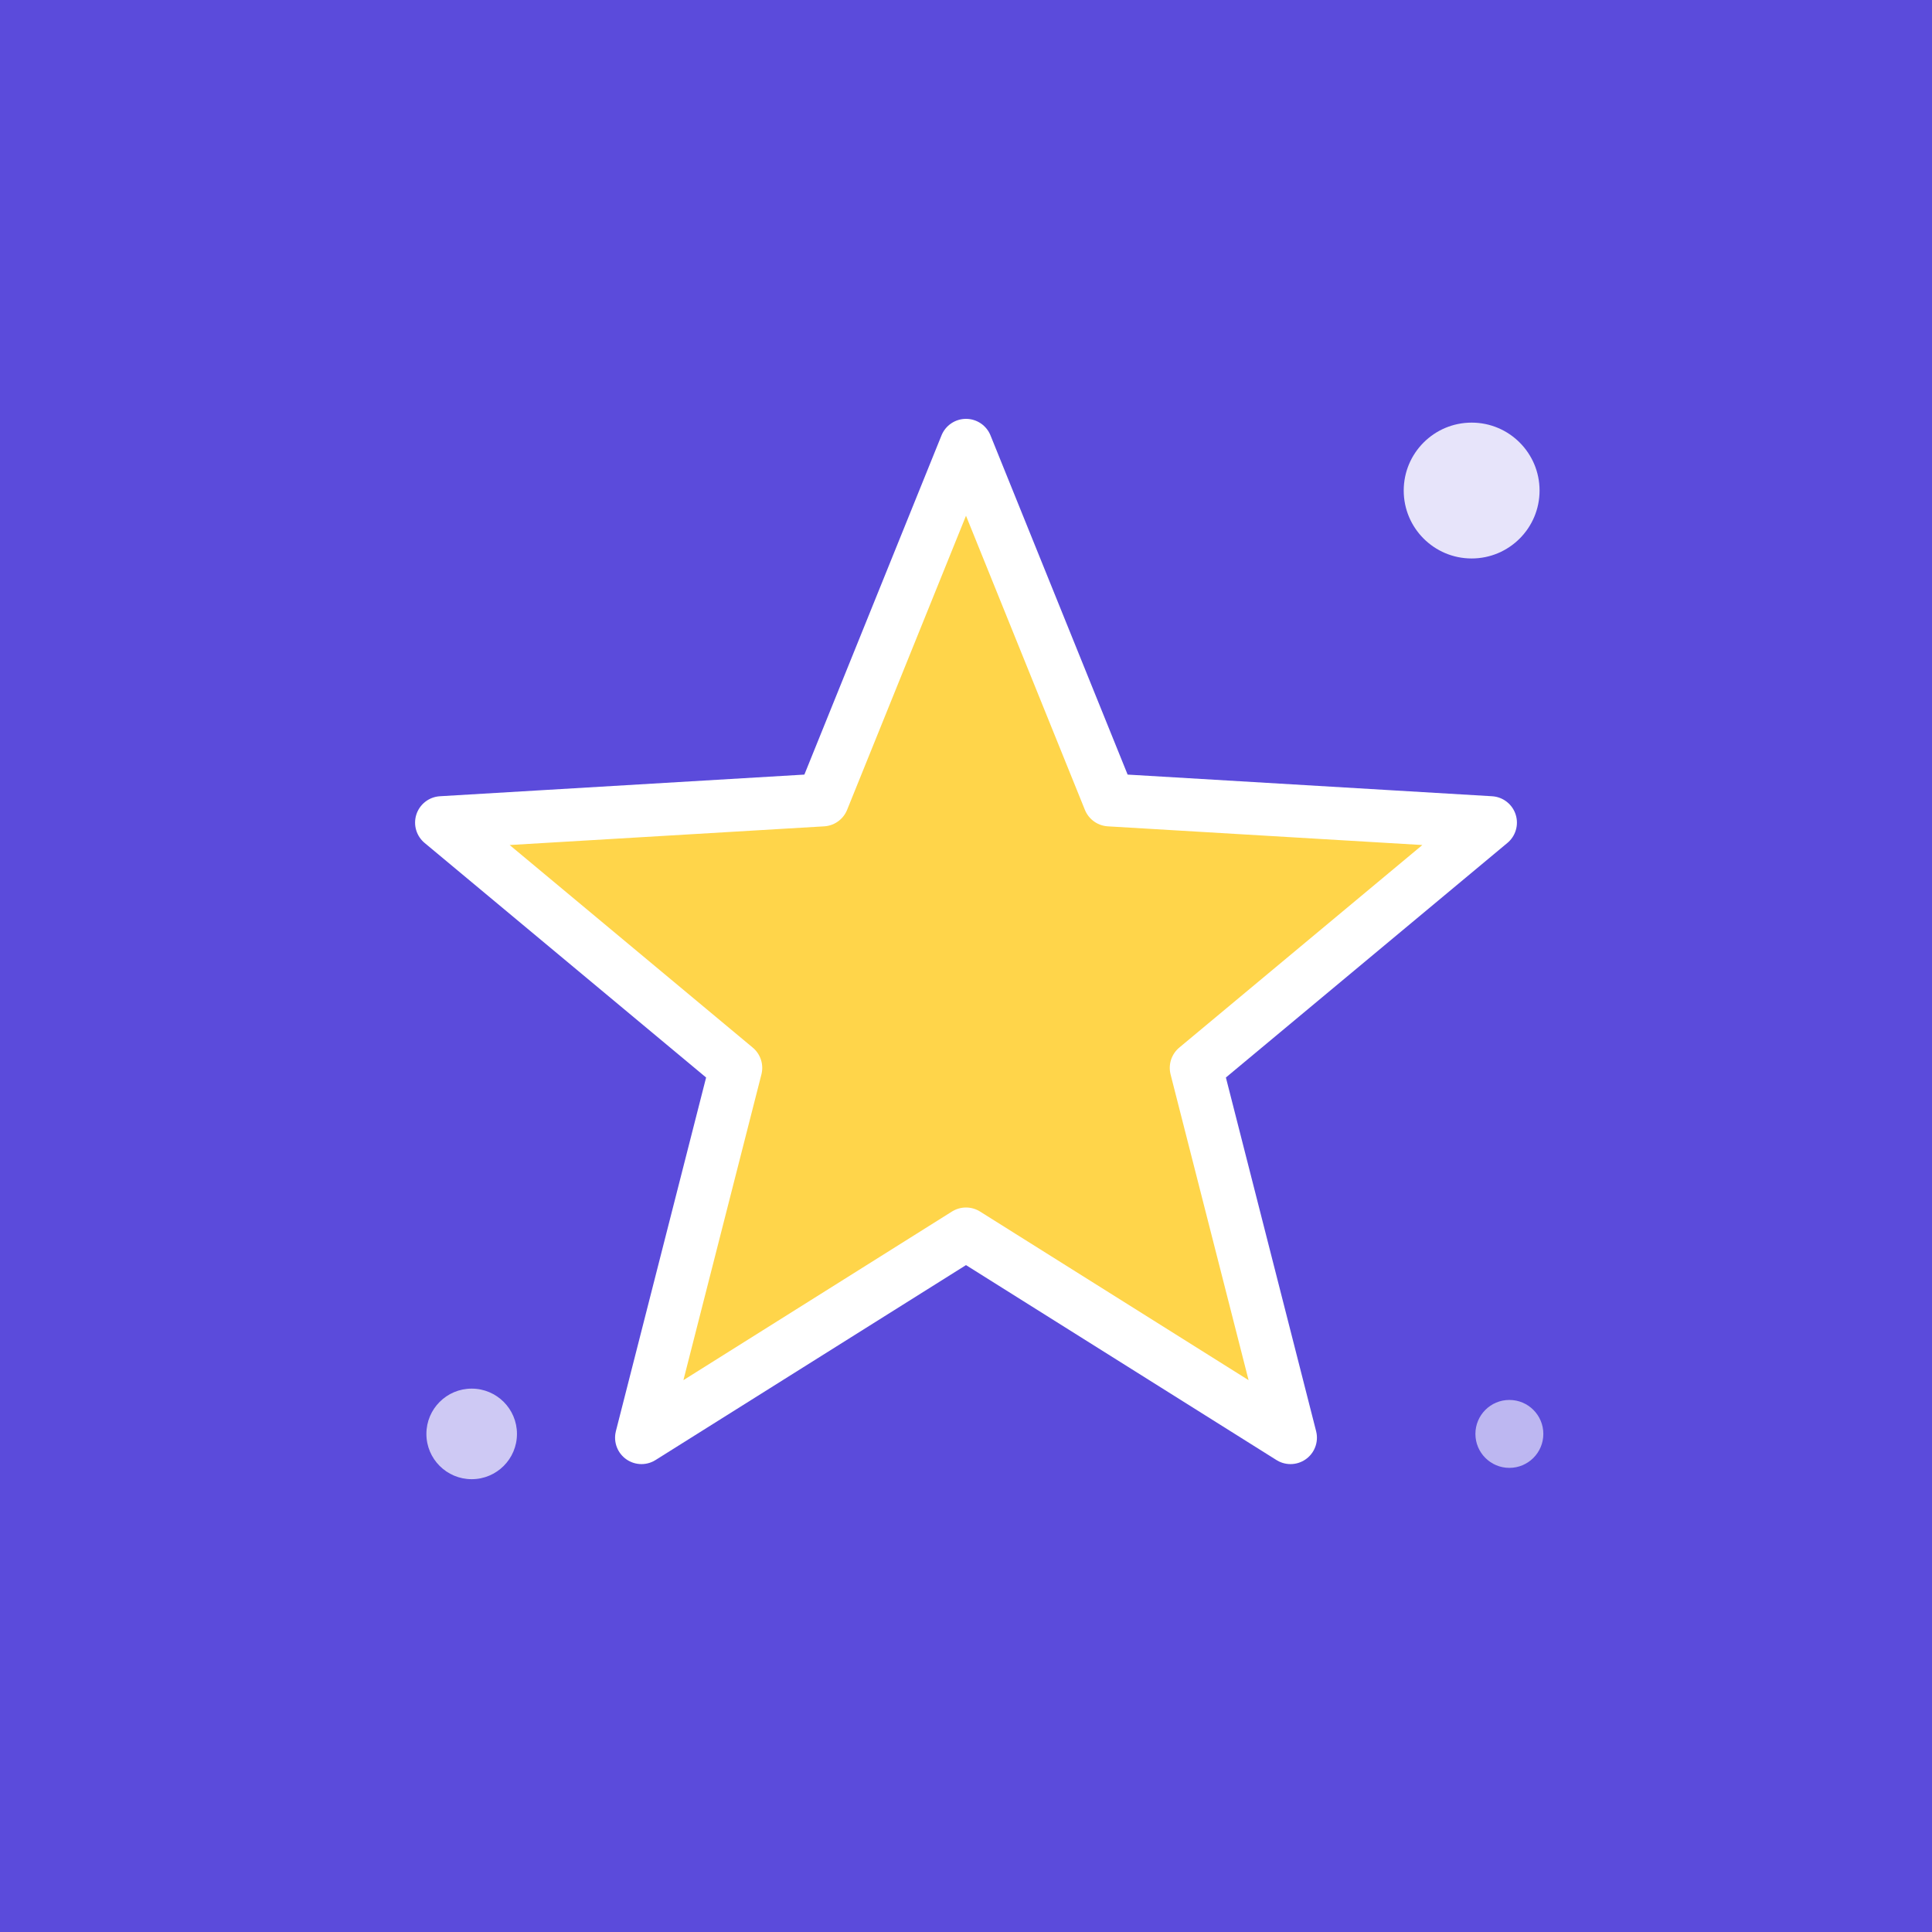
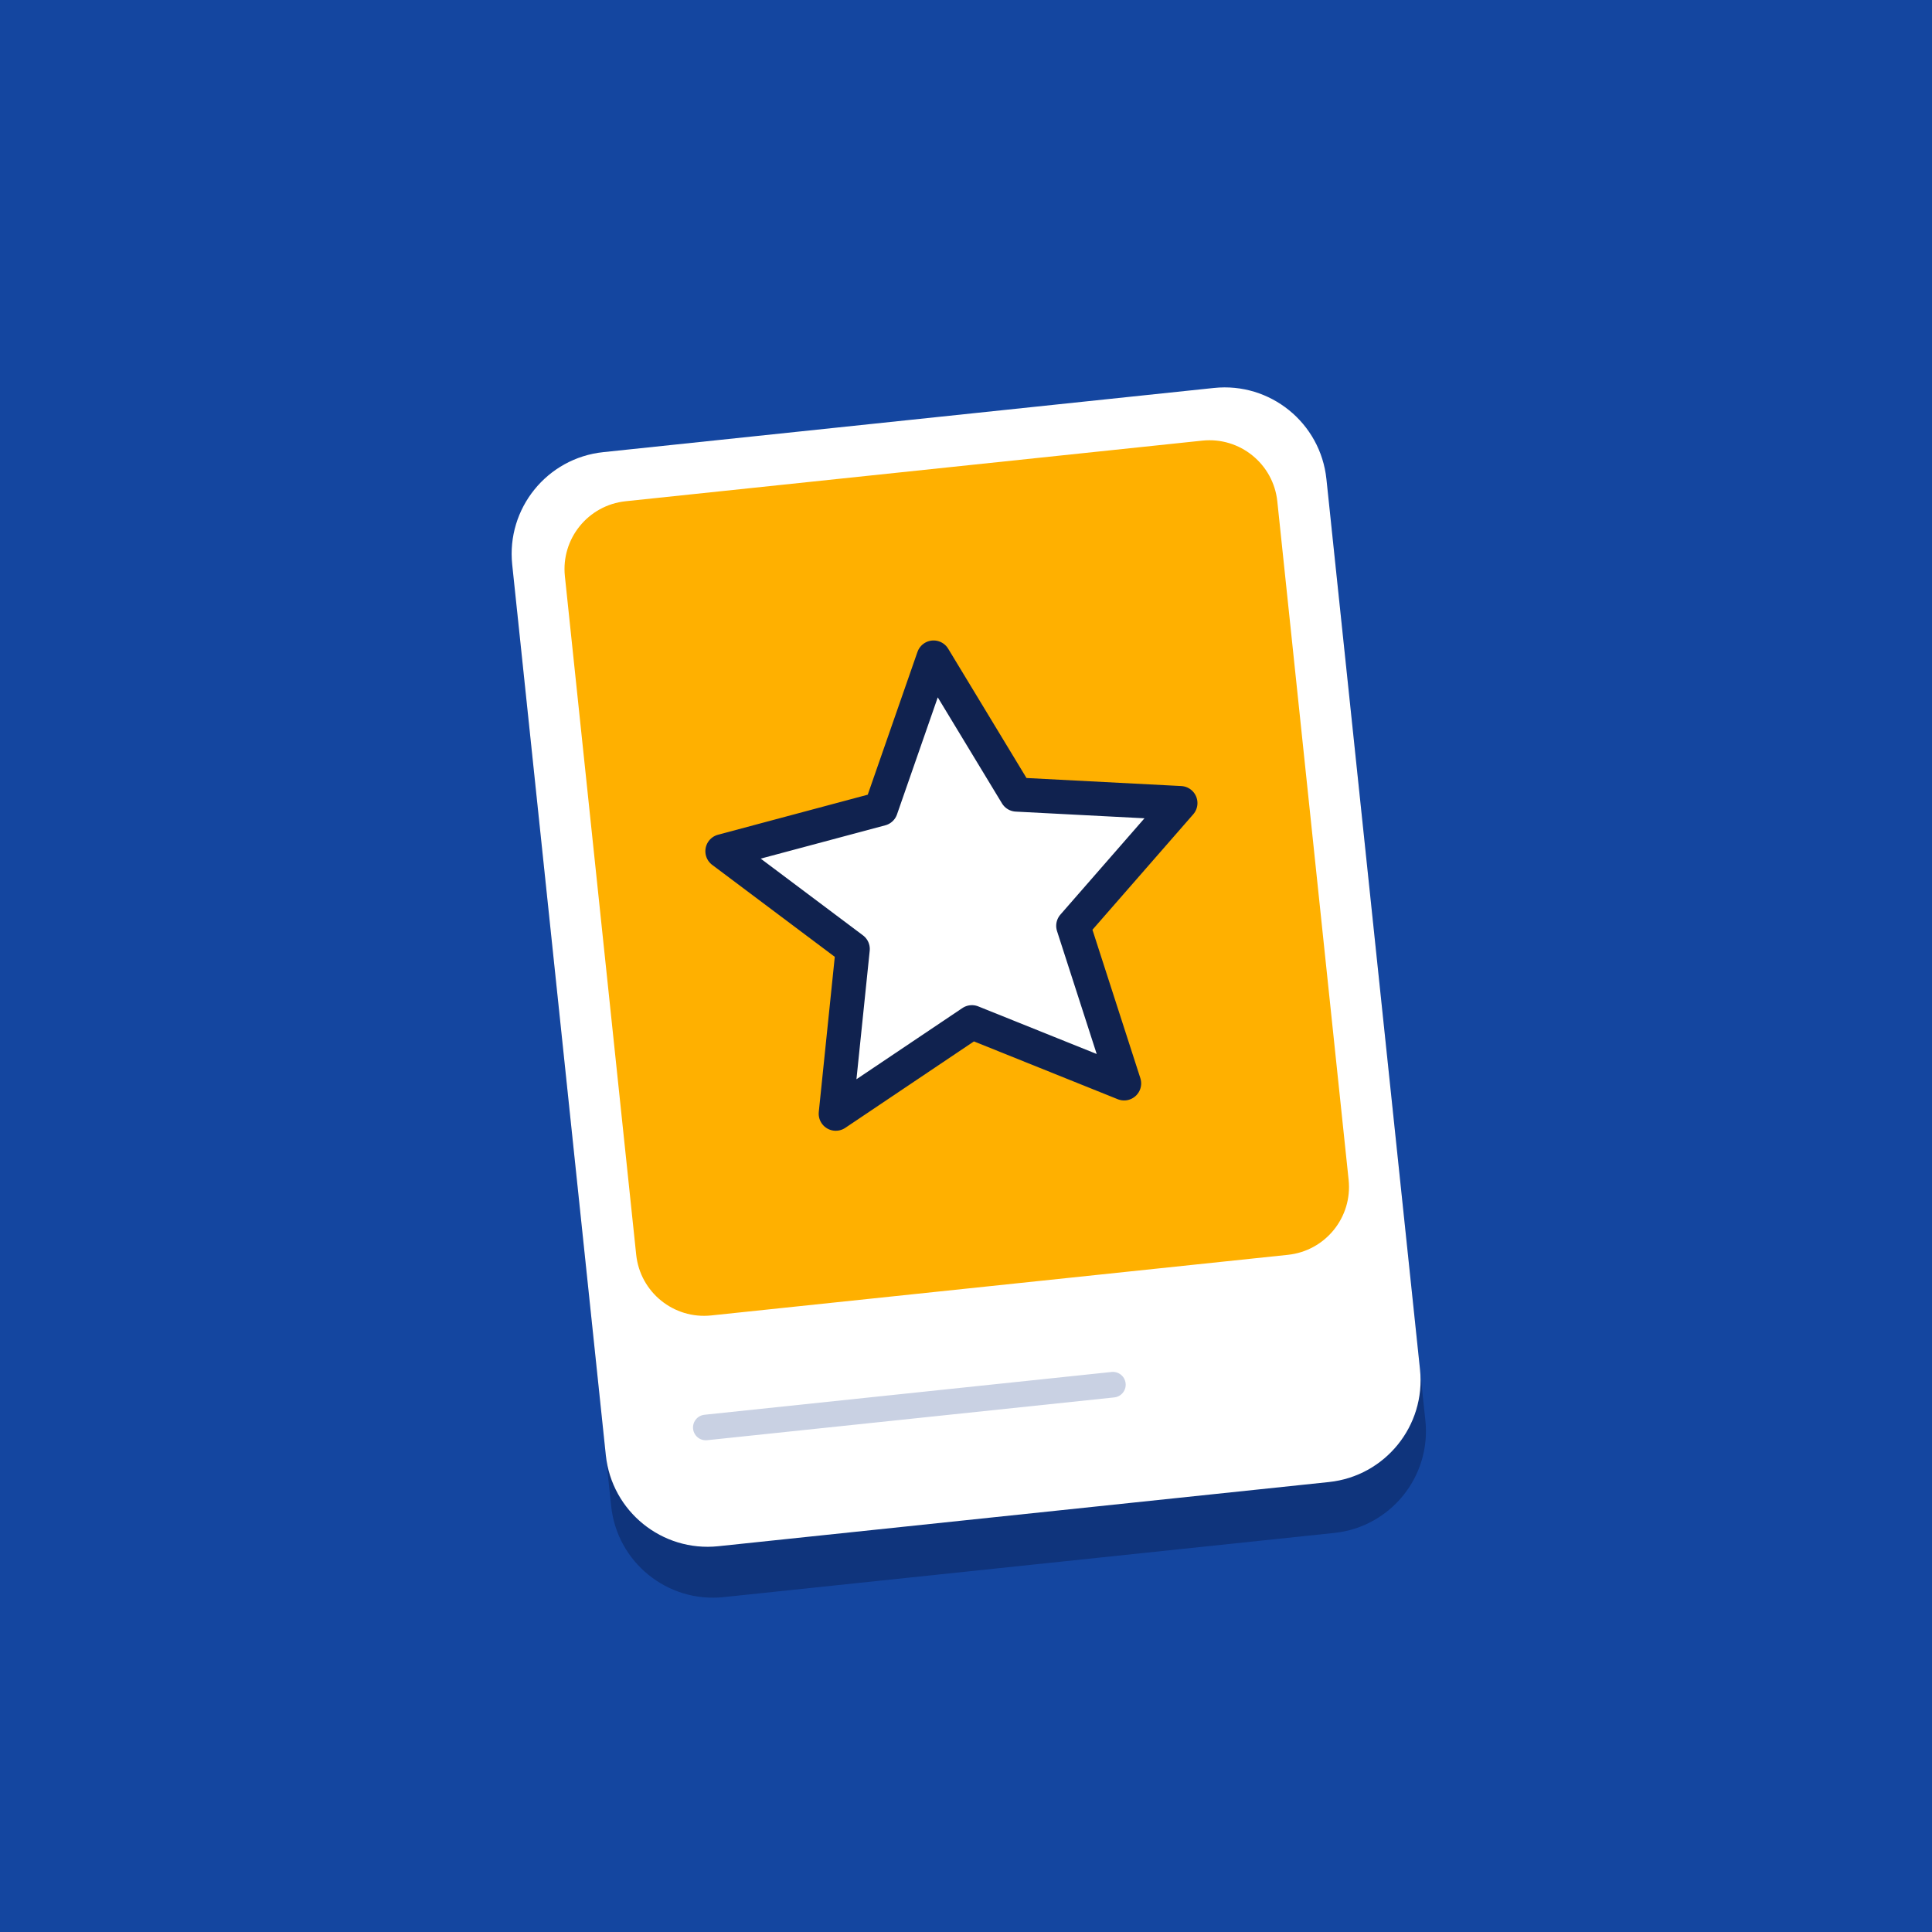
<svg xmlns="http://www.w3.org/2000/svg" viewBox="0 0 512 512">
-   <rect width="512" height="512" fill="#5b4bdb" />
-   <path fill="#ffd54a" stroke="#ffffff" stroke-width="14" stroke-linejoin="round" d="M256 118 L294 212 L395 218 L317 283 L342 381 L256 327 L170 381 L195 283 L117 218 L218 212 Z" />
-   <circle cx="390" cy="130" r="18" fill="#ffffff" opacity=".85" />
-   <circle cx="125" cy="380" r="12" fill="#ffffff" opacity=".7" />
-   <circle cx="400" cy="380" r="9" fill="#ffffff" opacity=".6" />
+   <rect width="512" height="512" fill="#1446a0" />
+   <g transform="rotate(-6 256 256) translate(143 106) scale(2.26)">
+     <rect x="2" y="8" width="96" height="129" rx="12" fill="#05103a" opacity=".35" />
+     <rect x="2" y="2" width="96" height="129" rx="12" fill="#ffffff" />
+     <rect x="8" y="8" width="84" height="96" rx="8" fill="#ffb000" />
+     <path d="M50 30l8 17 19 3-14 13 4 19-17-9-17 9 4-19-14-13 19-3z" fill="#ffffff" stroke="#10224f" stroke-width="4" stroke-linejoin="round" />
+     <path d="M14 117h48" stroke="#c9d1e3" stroke-width="3" stroke-linecap="round" />
+   </g>
</svg>
